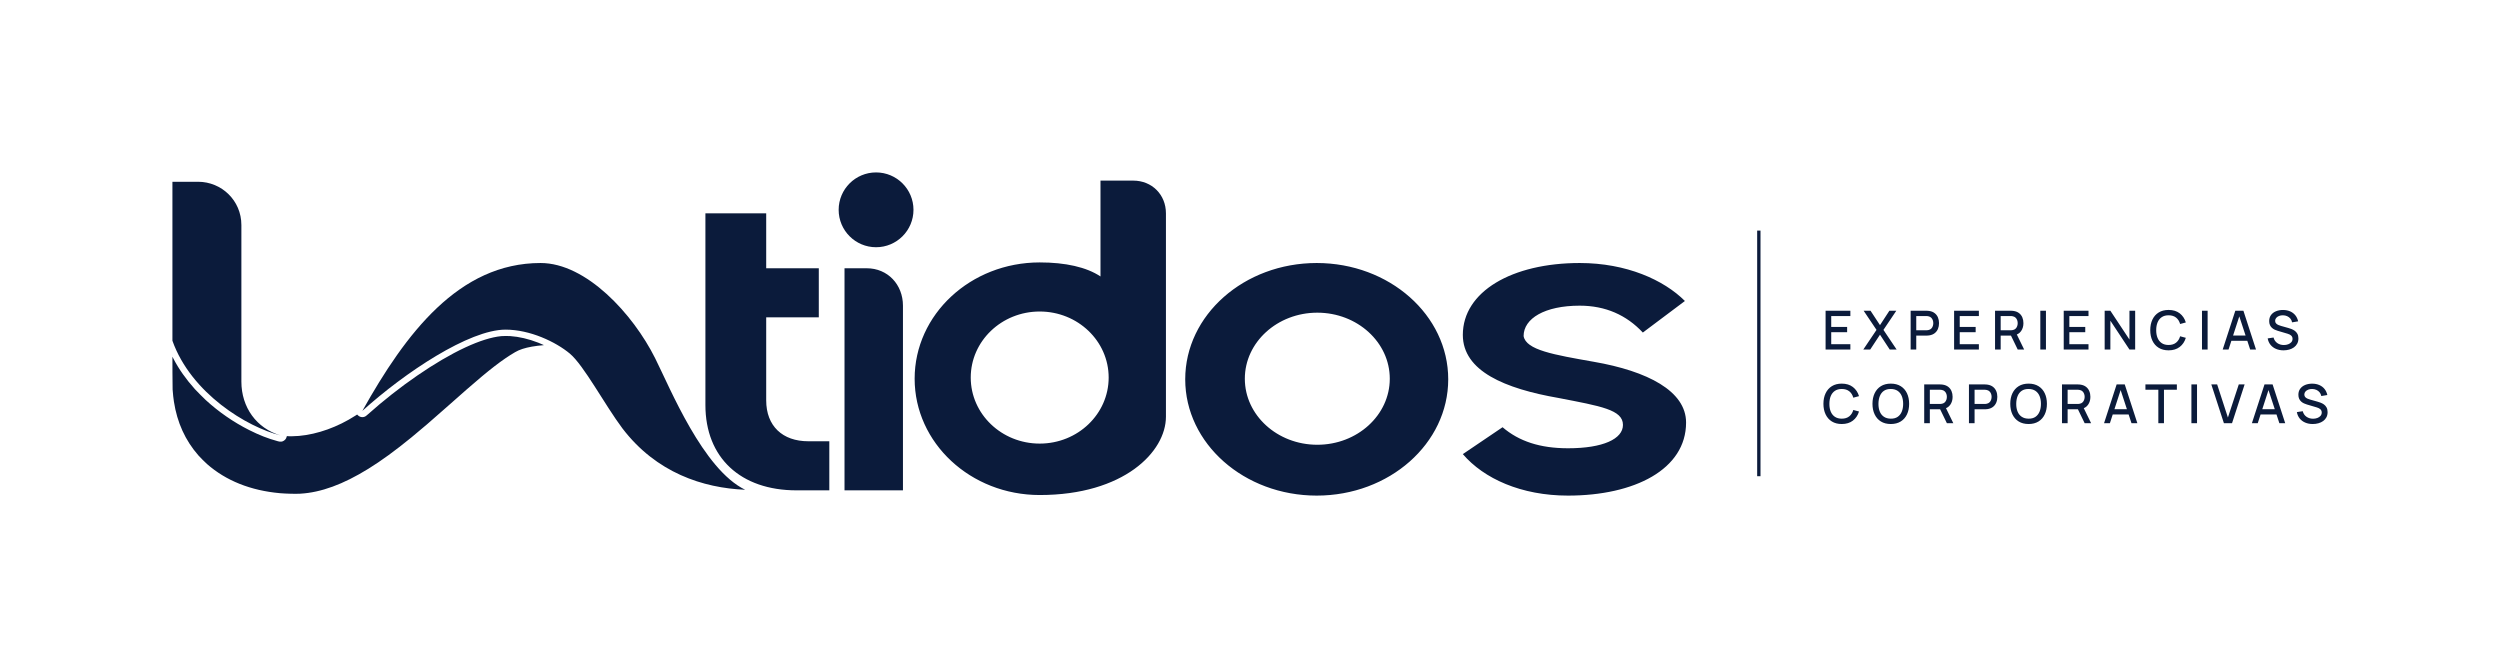
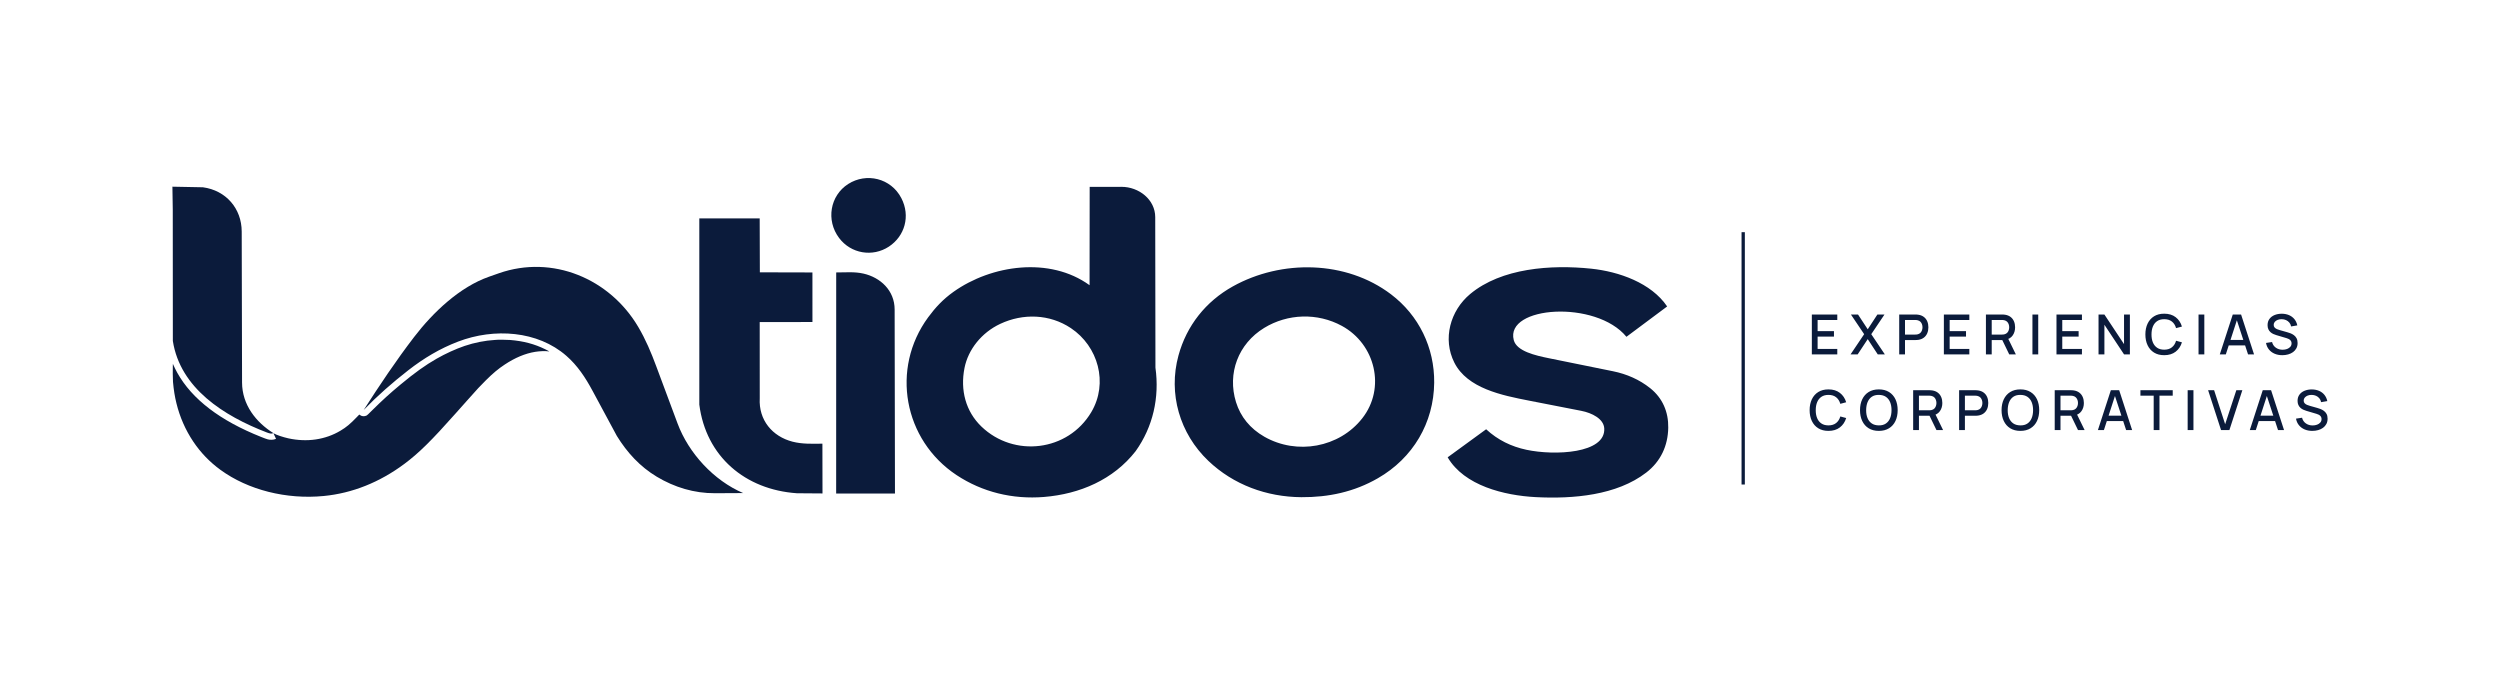
- <svg xmlns="http://www.w3.org/2000/svg" viewBox="-113.91 -113.91 1651.63 441.32" width="1651.63" height="441.32">
+ <svg xmlns="http://www.w3.org/2000/svg" viewBox="-115.24 -115.24 1671.01 449.22" width="1671.01" height="449.22">
  <g id="Logotipo">
-     <path id="gesto" fill="#0B1B3B" fill-rule="nonzero" d="M0 111.2L0 6.18L16.99 6.18C32.43 6.18 45.56 18.53 45.56 34.75L45.56 138.22C45.56 155.21 55.6 169.11 71.43 173.75C49.42 168.34 12.36 145.95 0 111.2ZM125.48 157.53C154.13 106.33 189.19 59.85 243.24 59.85C273.36 59.85 304.25 93.44 318.92 122.78C328.96 142.86 350.58 196.14 378.38 209.65C350.58 208.49 319.69 198.46 297.3 169.11C285.71 153.67 271.81 127.41 262.55 119.69C253.28 111.97 236.29 103.86 220.08 103.86C196.14 103.86 153.67 132.05 125.48 157.53ZM217.24 108.16C210.76 108.8 202.81 111.3 193.44 115.65C174.14 124.63 149.85 141.33 129.06 159.91C128.31 160.58 127.74 161.03 127.41 161.2C125.79 162.05 123.85 161.75 122.53 160.43L122.04 159.95 120.89 160.69C109.17 168.22 95.96 172.97 83.61 174.08C81.07 174.31 76.84 174.39 75.78 174.22C75.57 174.19 75.56 174.19 75.47 174.64C75.21 176.03 74.11 177.23 72.62 177.73C72.32 177.83 72.02 177.86 71.42 177.86C70.69 177.86 70.49 177.82 69.36 177.51C63.06 175.79 57.35 173.55 50.68 170.19C40.29 164.94 30.64 158.28 22.05 150.41C20.66 149.13 16.01 144.46 14.84 143.16C8.95 136.61 4.22 129.9 0.68 123.07L0 121.77 0.02 132.06C0.05 138.57 0.08 142.76 0.13 143.45C0.39 146.85 0.62 149.04 0.99 151.44C3.1 165.2 8.51 177.07 17.14 186.93C18.27 188.21 21.52 191.47 22.82 192.62C35.33 203.64 51.71 210.19 71.09 211.92C75.03 212.27 81.47 212.43 84.45 212.25C98.19 211.44 112.73 206.12 129.41 195.81C137.93 190.56 147.29 183.74 157.94 175.03C164.52 169.66 170.84 164.22 182.13 154.22C189.17 147.98 191.16 146.22 194.46 143.34C209.19 130.45 218.05 123.62 226.39 118.75C229.26 117.07 232.69 115.95 237.54 115.08C239.58 114.71 242.87 114.3 244.66 114.19C245.08 114.16 245.44 114.12 245.44 114.09C245.44 114.04 242.9 112.94 241.61 112.45C235.23 109.98 229.08 108.54 223.1 108.12C221.64 108.02 218.47 108.05 217.24 108.16" />
-     <path id="letras" fill="#0B1B3B" fill-rule="nonzero" d="M352.12 27.03L392.28 27.03L392.28 63.32L427.03 63.32L427.03 95.75L392.28 95.75L392.28 150.58C392.28 167.57 403.09 177.61 420.08 177.61L433.98 177.61L433.98 210.04L412.36 210.04C375.29 210.04 352.12 188.42 352.12 153.67ZM444.02 63.32L458.69 63.32C472.59 63.32 482.63 74.13 482.63 88.03L482.63 210.04L444.02 210.04ZM613.13 5.41L634.75 5.41C647.1 5.41 656.37 14.67 656.37 27.03L656.37 161.39C656.37 184.56 628.57 213.13 572.97 213.13C527.34 213.13 490.35 178.76 490.35 136.29C490.35 93.82 527.34 59.46 572.97 59.46C589.96 59.46 603.86 62.55 613.13 68.73ZM572.97 91.89C547.8 91.89 527.41 111.43 527.41 135.52C527.41 159.61 547.8 179.15 572.97 179.15C598.15 179.15 618.53 159.61 618.53 135.52C618.53 111.43 598.15 91.89 572.97 91.89ZM755.98 59.85C803.94 59.85 842.86 94.21 842.86 136.68C842.86 179.15 803.94 213.51 755.98 213.51C708.03 213.51 669.11 179.15 669.11 136.68C669.11 94.21 708.03 59.85 755.98 59.85ZM756.37 92.66C729.96 92.66 708.49 112.2 708.49 136.29C708.49 160.39 729.96 179.92 756.37 179.92C782.78 179.92 804.25 160.39 804.25 136.29C804.25 112.2 782.78 92.66 756.37 92.66ZM999.23 84.94L971.43 105.79C960.62 94.21 946.72 88.03 929.73 88.03C906.56 88.03 892.66 96.53 892.66 108.11C894.21 117.37 912.74 120.46 939 125.1C974.52 131.27 1000 144.4 1000 165.25C1000 196.14 966.02 213.51 922.01 213.51C891.12 213.51 866.41 202.32 852.51 186.1L878.76 168.34C889.58 177.61 903.47 182.24 922.01 182.24C945.17 182.24 958.3 176.06 958.3 166.8C958.3 156.76 943.63 154.44 915.83 149.03C880.31 142.86 852.51 131.27 852.51 107.34C852.51 78.76 884.94 59.85 929.73 59.85C960.62 59.85 985.33 71.04 999.23 84.94Z" />
-     <path id="punto-i" fill="#0B1B3B" fill-rule="nonzero" d="M440.15 24.71C440.15 11.07 451.22 0 464.86 0C478.51 0 489.58 11.07 489.58 24.71C489.58 38.36 478.51 49.42 464.86 49.42C451.22 49.42 440.15 38.36 440.15 24.71Z" />
+     <path id="gesto" fill="#0B1B3B" fill-rule="nonzero" d="M67.49 174.25C66.16 174.87 64.9 174.49 63.15 173.83C34.37 162.8 5.22 144.25 0.29 112.66L0.24 24.92L0 9.54L20.41 9.94C35.82 12.03 46.28 24.14 46.32 39.53L46.55 140.42C46.58 155.34 55.94 167.06 67.49 174.25M263.35 122.62C244.1 105.76 215.02 103.9 190.99 113.07C178.77 117.73 167.96 124.23 157.64 132.26C146.92 140.61 137.03 149.29 127.84 158.8C138.49 142.21 149.4 125.88 161.56 110.01C174.23 93.48 192.04 76.57 211.62 69.72L218.26 67.39C253.97 54.9 292.29 70.93 311.37 103.28C316.36 111.75 319.95 120.3 323.44 129.69L337.66 167.85C345.03 187.62 361.81 205.92 381.5 214.33L362.65 214.43C348.81 214.5 335.59 210.5 323.73 203.38C312.52 196.65 303.88 187.22 297.05 176.11L280.86 146.05C276.04 137.09 270.78 129.12 263.35 122.62M217.42 111.86C217.17 111.88 216.38 111.92 215.65 111.97C208.96 112.36 201.8 113.78 195.28 115.99C189.43 117.98 182.5 121.14 176.63 124.5C168.92 128.92 162.12 133.79 152.45 141.81C145.48 147.59 140.32 152.29 133.66 158.88C130.8 161.74 130.18 162.31 129.82 162.5C128.27 163.27 126.51 163.11 125.24 162.09L124.92 161.83 123.23 163.58C118.81 168.17 116.3 170.27 112.36 172.62C102.25 178.69 89.92 180.49 77.43 177.73C73.87 176.94 69.69 175.53 68.03 174.57L67.51 174.26 67.61 174.49C67.65 174.63 68.05 175.47 68.47 176.4L69.25 178.08 69 178.18C68.15 178.53 67.45 178.66 66.35 178.71C64.48 178.77 63.65 178.55 59.39 176.85C31.86 165.92 13.13 151.61 3.28 133.97C2.43 132.46 1.19 129.98 0.65 128.7L0.33 127.94 0.27 128.97C0.17 130.71 0.25 138.52 0.39 140.03C0.88 145.45 1.57 149.78 2.68 154.28C4.97 163.57 8.71 172.11 13.89 179.85C18.82 187.24 24.92 193.57 32.13 198.82C50.55 212.25 76.21 218.74 101.24 216.28C120.22 214.43 138.52 207.13 155.02 194.84C164.64 187.68 173.14 179.31 189.39 160.99C191.66 158.46 195.17 154.5 197.22 152.2C203.7 144.88 205.86 142.56 209.51 138.96C214.27 134.23 217.84 131.25 222.12 128.43C229.04 123.85 235.78 121.02 242.47 119.93C245.49 119.43 249.21 119.31 251.68 119.63C251.96 119.68 251.95 119.66 251.39 119.34C251.05 119.15 250.07 118.64 249.18 118.2C242.06 114.69 234.55 112.7 225.67 112C224.34 111.89 218.52 111.79 217.42 111.86" />
+     <path id="letras" fill="#0B1B3B" fill-rule="nonzero" d="M392.58 150.98C391.76 165.52 400.99 176.5 414.5 179.98C420.99 181.65 427.49 181.39 434.46 181.31L434.52 214.58L417.41 214.45C382.86 212.06 356.64 189.92 352.18 155.2L352.18 30.73L392.54 30.76L392.65 66.78L427.79 66.87L427.8 100L392.55 100.04ZM392.58 150.98M482.74 91.62L482.96 214.62L443.65 214.63L443.68 66.86C450.07 66.87 455.84 66.26 461.89 67.63C473.23 70.2 482.72 78.89 482.74 91.62M614.18 160.24C625.72 140.78 618.76 116.23 600.56 104.09C586.34 94.6 568.57 94.09 553.36 101.21C540.75 107.12 531.87 118.47 529.45 130.66C526.47 145.59 530.27 159.8 540.75 169.87C562.49 190.77 598.56 186.56 614.18 160.24M643.82 186.33C628.98 205.36 606.53 214.98 582.59 216.93C561.62 218.64 541.33 213.69 524.14 202.32C488.69 178.86 479.98 131.13 505.14 96.86C509.95 90.32 515.12 84.77 522.02 79.86C547.45 61.74 586.43 56.14 613.03 75.39L613.1 9.68L634.31 9.64C646.06 9.61 656.91 18.22 656.92 29.89L657.06 130.48C659.85 150.51 655.42 170.08 643.82 186.33M729.86 176.66C751.58 189.05 779.95 183.94 795.3 164.36C811.18 144.12 804.02 114.79 781.7 102.6C765.41 93.71 745.45 94.33 729.73 103.95C712.47 114.5 704.93 134.26 710.92 153.58C713.95 163.34 720.35 171.23 729.86 176.66M805.72 204.43C789.86 213.56 772.72 217.2 754.6 217.08C731.37 216.92 709.19 208.77 692.43 192.8C673.29 174.57 665.49 147.88 672.45 122.39C677.9 102.41 690.69 86.27 708.83 76.17C741.3 58.1 784.47 58.72 814.49 81.45C833.13 95.57 843.61 117.11 843.38 140.53C843.11 167.38 829.24 190.91 805.72 204.43M985.12 200.63C965.33 215.89 936.18 218.34 911.26 217.04C890.28 215.95 863.46 209.41 852.38 190.43L878.1 171.68C885.91 178.88 894.88 183.23 905.07 185.4C923.74 189.39 958.05 187.99 957.05 171.08C956.67 164.71 948.88 160.77 941.67 159.36L906.86 152.56C888.69 149.01 865.56 144.41 856.84 127.11C848.88 111.31 854.06 92.45 867.41 81.3C888.3 63.88 921.52 61.55 948.27 64.34C966.88 66.28 988.44 73.85 999.09 89.59L971.88 109.88C951.51 85.06 890.64 89.24 896.56 112.08C898.5 119.57 911.18 122.39 920.06 124.2L962.89 132.9C972.08 134.77 980.53 138.46 987.72 144.19C996.09 150.86 1000 160.15 999.82 170.64C999.61 182.79 994.75 193.21 985.12 200.63" />
+     <path id="punto-i" fill="#0B1B3B" fill-rule="nonzero" d="M487.2 17.15C493.45 29.14 489.52 42.64 478.86 49.62C468.05 56.71 453.56 54.39 445.6 43.8C436.74 32.01 439.56 15.5 451.69 7.75C463.83 0 480.21 3.76 487.2 17.15" />
  </g>
  <g id="Descriptor">
-     <path id="filete" fill="#0B1B3B" fill-rule="nonzero" d="M1046.97 38.43L1049.17 38.43L1049.17 200.7L1046.97 200.7Z" />
-     <path id="descriptor" fill="#0B1B3B" fill-rule="nonzero" d="M1108.54 117.01L1092.17 117.01L1092.17 91.38L1108.54 91.38L1108.54 94.89L1095.89 94.89L1095.89 102.08L1106.4 102.08L1106.4 105.58L1095.89 105.58L1095.89 113.5L1108.54 113.5L1108.54 117.01ZM1121.65 117.01L1117.08 117.01L1125.81 104.03L1117.31 91.38L1121.86 91.38L1128.11 100.89L1134.32 91.38L1138.89 91.38L1130.39 104.03L1139.1 117.01L1134.55 117.01L1128.11 107.2L1121.65 117.01ZM1152.07 117.01L1148.36 117.01L1148.36 91.38L1158.71 91.38Q1159.09 91.38 1159.64 91.41Q1160.19 91.44 1160.69 91.53L1160.69 91.53Q1162.82 91.86 1164.25 92.99Q1165.69 94.11 1166.4 95.81Q1167.11 97.52 1167.11 99.59L1167.11 99.59Q1167.11 101.67 1166.4 103.38Q1165.69 105.08 1164.25 106.21Q1162.82 107.33 1160.69 107.66L1160.69 107.66Q1160.19 107.74 1159.63 107.77Q1159.07 107.81 1158.71 107.81L1158.71 107.81L1152.07 107.81L1152.07 117.01ZM1152.07 94.89L1152.07 104.28L1158.57 104.28Q1158.93 104.28 1159.36 104.25Q1159.8 104.21 1160.19 104.12L1160.19 104.12Q1161.33 103.86 1162.02 103.14Q1162.72 102.42 1163.02 101.47Q1163.32 100.53 1163.32 99.59L1163.32 99.59Q1163.32 98.64 1163.02 97.71Q1162.72 96.77 1162.02 96.05Q1161.33 95.33 1160.19 95.07L1160.19 95.07Q1159.8 94.96 1159.36 94.92Q1158.93 94.89 1158.57 94.89L1158.57 94.89L1152.07 94.89ZM1193.44 117.01L1177.07 117.01L1177.07 91.38L1193.44 91.38L1193.44 94.89L1180.79 94.89L1180.79 102.08L1191.31 102.08L1191.31 105.58L1180.79 105.58L1180.79 113.5L1193.44 113.5L1193.44 117.01ZM1207.84 117.01L1204.12 117.01L1204.12 91.38L1214.47 91.38Q1214.85 91.38 1215.4 91.41Q1215.95 91.44 1216.45 91.53L1216.45 91.53Q1218.58 91.86 1220.02 92.99Q1221.45 94.11 1222.16 95.81Q1222.87 97.52 1222.87 99.59L1222.87 99.59Q1222.87 102.65 1221.31 104.86Q1219.74 107.08 1216.61 107.63L1216.61 107.63L1215.1 107.81L1207.84 107.81L1207.84 117.01ZM1223.35 117.01L1219.1 117.01L1214.05 106.58L1217.8 105.62L1223.35 117.01ZM1207.84 94.89L1207.84 104.28L1214.33 104.28Q1214.69 104.28 1215.12 104.25Q1215.56 104.21 1215.95 104.12L1215.95 104.12Q1217.09 103.86 1217.78 103.14Q1218.48 102.42 1218.78 101.47Q1219.08 100.53 1219.08 99.59L1219.08 99.59Q1219.08 98.64 1218.78 97.71Q1218.48 96.77 1217.78 96.05Q1217.09 95.33 1215.95 95.07L1215.95 95.07Q1215.56 94.96 1215.12 94.92Q1214.69 94.89 1214.33 94.89L1214.33 94.89L1207.84 94.89ZM1237.75 117.01L1234.03 117.01L1234.03 91.38L1237.75 91.38L1237.75 117.01ZM1265.86 117.01L1249.49 117.01L1249.49 91.38L1265.86 91.38L1265.86 94.89L1253.21 94.89L1253.21 102.08L1263.72 102.08L1263.72 105.58L1253.21 105.58L1253.21 113.5L1265.86 113.5L1265.86 117.01ZM1280.31 117.01L1276.54 117.01L1276.54 91.38L1280.31 91.38L1292.92 110.42L1292.92 91.38L1296.69 91.38L1296.69 117.01L1292.92 117.01L1280.31 97.95L1280.31 117.01ZM1318.78 117.54L1318.78 117.54Q1314.93 117.54 1312.23 115.86Q1309.52 114.18 1308.09 111.17Q1306.66 108.16 1306.66 104.19L1306.66 104.19Q1306.66 100.23 1308.09 97.22Q1309.52 94.21 1312.23 92.53Q1314.93 90.85 1318.78 90.85L1318.78 90.85Q1323.21 90.85 1326.12 93.09Q1329.02 95.33 1330.16 99.12L1330.16 99.12L1326.39 100.14Q1325.64 97.45 1323.73 95.92Q1321.82 94.39 1318.78 94.39L1318.78 94.39Q1316.05 94.39 1314.24 95.62Q1312.42 96.85 1311.51 99.05Q1310.59 101.26 1310.59 104.19L1310.59 104.19Q1310.57 107.13 1311.49 109.34Q1312.41 111.54 1314.23 112.77Q1316.05 114 1318.78 114L1318.78 114Q1321.82 114 1323.73 112.46Q1325.64 110.92 1326.39 108.25L1326.39 108.25L1330.16 109.27Q1329.02 113.06 1326.12 115.3Q1323.21 117.54 1318.78 117.54ZM1344.56 117.01L1340.84 117.01L1340.84 91.38L1344.56 91.38L1344.56 117.01ZM1358.38 117.01L1354.52 117.01L1362.85 91.38L1368.2 91.38L1376.53 117.01L1372.67 117.01L1365 93.63L1365.96 93.63L1358.38 117.01ZM1372.23 111.22L1358.85 111.22L1358.85 107.74L1372.23 107.74L1372.23 111.22ZM1394.72 117.54L1394.72 117.54Q1391.96 117.54 1389.74 116.59Q1387.53 115.64 1386.09 113.86Q1384.66 112.09 1384.24 109.66L1384.24 109.66L1388.11 109.07Q1388.7 111.42 1390.57 112.73Q1392.44 114.03 1394.93 114.03L1394.93 114.03Q1396.48 114.03 1397.78 113.54Q1399.07 113.06 1399.87 112.14Q1400.66 111.22 1400.66 109.94L1400.66 109.94Q1400.66 109.25 1400.42 108.71Q1400.18 108.18 1399.76 107.78Q1399.34 107.38 1398.75 107.09Q1398.15 106.79 1397.44 106.58L1397.44 106.58L1390.87 104.64Q1389.91 104.35 1388.91 103.9Q1387.92 103.45 1387.09 102.71Q1386.26 101.97 1385.75 100.88Q1385.23 99.78 1385.23 98.22L1385.23 98.22Q1385.23 95.85 1386.45 94.2Q1387.67 92.56 1389.75 91.71Q1391.83 90.87 1394.41 90.87L1394.41 90.87Q1397.01 90.9 1399.07 91.79Q1401.12 92.68 1402.48 94.35Q1403.84 96.01 1404.36 98.38L1404.36 98.38L1400.37 99.05Q1400.11 97.61 1399.23 96.57Q1398.36 95.53 1397.1 94.97Q1395.84 94.41 1394.36 94.39L1394.36 94.39Q1392.94 94.36 1391.75 94.82Q1390.57 95.28 1389.87 96.12Q1389.16 96.95 1389.16 98.04L1389.16 98.04Q1389.16 99.11 1389.79 99.76Q1390.41 100.42 1391.33 100.81Q1392.24 101.19 1393.15 101.44L1393.15 101.44L1397.88 102.77Q1398.77 103.02 1399.9 103.44Q1401.03 103.86 1402.09 104.6Q1403.15 105.35 1403.84 106.59Q1404.54 107.82 1404.54 109.69L1404.54 109.69Q1404.54 111.63 1403.75 113.1Q1402.97 114.57 1401.61 115.56Q1400.25 116.54 1398.47 117.04Q1396.69 117.54 1394.72 117.54ZM1102.86 166.22L1102.86 166.22Q1099.02 166.22 1096.31 164.54Q1093.61 162.86 1092.18 159.85Q1090.74 156.84 1090.74 152.88L1090.74 152.88Q1090.74 148.91 1092.18 145.9Q1093.61 142.89 1096.31 141.21Q1099.02 139.53 1102.86 139.53L1102.86 139.53Q1107.29 139.53 1110.2 141.77Q1113.11 144.01 1114.25 147.8L1114.25 147.8L1110.48 148.82Q1109.73 146.13 1107.82 144.6Q1105.9 143.07 1102.86 143.07L1102.86 143.07Q1100.14 143.07 1098.32 144.3Q1096.51 145.53 1095.59 147.73Q1094.68 149.94 1094.68 152.88L1094.68 152.88Q1094.66 155.81 1095.57 158.02Q1096.49 160.22 1098.31 161.45Q1100.14 162.68 1102.86 162.68L1102.86 162.68Q1105.9 162.68 1107.82 161.14Q1109.73 159.6 1110.48 156.93L1110.48 156.93L1114.25 157.95Q1113.11 161.74 1110.2 163.98Q1107.29 166.22 1102.86 166.22ZM1135.26 166.22L1135.26 166.22Q1131.42 166.22 1128.71 164.54Q1126.01 162.86 1124.58 159.85Q1123.14 156.84 1123.14 152.88L1123.14 152.88Q1123.14 148.91 1124.58 145.9Q1126.01 142.89 1128.71 141.21Q1131.42 139.53 1135.26 139.53L1135.26 139.53Q1139.09 139.53 1141.8 141.21Q1144.51 142.89 1145.94 145.9Q1147.36 148.91 1147.36 152.88L1147.36 152.88Q1147.36 156.84 1145.94 159.85Q1144.51 162.86 1141.8 164.54Q1139.09 166.22 1135.26 166.22ZM1135.26 162.68L1135.26 162.68Q1137.98 162.72 1139.79 161.48Q1141.6 160.24 1142.5 158.03Q1143.41 155.81 1143.41 152.88L1143.41 152.88Q1143.41 149.94 1142.5 147.74Q1141.6 145.55 1139.79 144.32Q1137.98 143.09 1135.26 143.07L1135.26 143.07Q1132.54 143.04 1130.73 144.26Q1128.93 145.49 1128.02 147.72Q1127.11 149.94 1127.09 152.88L1127.09 152.88Q1127.08 155.81 1127.98 158.01Q1128.89 160.21 1130.71 161.43Q1132.54 162.66 1135.26 162.68ZM1161.04 165.69L1157.32 165.69L1157.32 140.06L1167.68 140.06Q1168.05 140.06 1168.6 140.09Q1169.16 140.12 1169.65 140.21L1169.65 140.21Q1171.79 140.55 1173.22 141.67Q1174.65 142.79 1175.37 144.5Q1176.08 146.2 1176.08 148.27L1176.08 148.27Q1176.08 151.33 1174.51 153.54Q1172.95 155.76 1169.81 156.31L1169.81 156.31L1168.3 156.49L1161.04 156.49L1161.04 165.69ZM1176.56 165.69L1172.31 165.69L1167.25 155.26L1171.01 154.3L1176.56 165.69ZM1161.04 143.57L1161.04 152.96L1167.54 152.96Q1167.89 152.96 1168.33 152.93Q1168.76 152.89 1169.16 152.8L1169.16 152.8Q1170.29 152.54 1170.99 151.82Q1171.68 151.1 1171.99 150.15Q1172.29 149.21 1172.29 148.27L1172.29 148.27Q1172.29 147.32 1171.99 146.39Q1171.68 145.46 1170.99 144.74Q1170.29 144.01 1169.16 143.75L1169.16 143.75Q1168.76 143.64 1168.33 143.61Q1167.89 143.57 1167.54 143.57L1167.54 143.57L1161.04 143.57ZM1190.6 165.69L1186.88 165.69L1186.88 140.06L1197.23 140.06Q1197.61 140.06 1198.16 140.09Q1198.71 140.12 1199.21 140.21L1199.21 140.21Q1201.34 140.55 1202.78 141.67Q1204.21 142.79 1204.92 144.5Q1205.63 146.2 1205.63 148.27L1205.63 148.27Q1205.63 150.35 1204.92 152.06Q1204.21 153.77 1202.78 154.89Q1201.34 156.01 1199.21 156.35L1199.21 156.35Q1198.71 156.42 1198.15 156.45Q1197.59 156.49 1197.23 156.49L1197.23 156.49L1190.6 156.49L1190.6 165.69ZM1190.6 143.57L1190.6 152.96L1197.09 152.96Q1197.45 152.96 1197.88 152.93Q1198.32 152.89 1198.71 152.8L1198.71 152.8Q1199.85 152.54 1200.54 151.82Q1201.24 151.1 1201.54 150.15Q1201.84 149.21 1201.84 148.27L1201.84 148.27Q1201.84 147.32 1201.54 146.39Q1201.24 145.46 1200.54 144.74Q1199.85 144.01 1198.71 143.75L1198.71 143.75Q1198.32 143.64 1197.88 143.61Q1197.45 143.57 1197.09 143.57L1197.09 143.57L1190.6 143.57ZM1226.29 166.22L1226.29 166.22Q1222.45 166.22 1219.74 164.54Q1217.04 162.86 1215.6 159.85Q1214.17 156.84 1214.17 152.88L1214.17 152.88Q1214.17 148.91 1215.6 145.9Q1217.04 142.89 1219.74 141.21Q1222.45 139.53 1226.29 139.53L1226.29 139.53Q1230.11 139.53 1232.83 141.21Q1235.54 142.89 1236.96 145.9Q1238.39 148.91 1238.39 152.88L1238.39 152.88Q1238.39 156.84 1236.96 159.85Q1235.54 162.86 1232.83 164.54Q1230.11 166.22 1226.29 166.22ZM1226.29 162.68L1226.29 162.68Q1229.01 162.72 1230.82 161.48Q1232.62 160.24 1233.53 158.03Q1234.44 155.81 1234.44 152.88L1234.44 152.88Q1234.44 149.94 1233.53 147.74Q1232.62 145.55 1230.82 144.32Q1229.01 143.09 1226.29 143.07L1226.29 143.07Q1223.57 143.04 1221.76 144.26Q1219.95 145.49 1219.05 147.72Q1218.14 149.94 1218.12 152.88L1218.12 152.88Q1218.1 155.81 1219.01 158.01Q1219.92 160.21 1221.74 161.43Q1223.57 162.66 1226.29 162.68ZM1252.07 165.69L1248.35 165.69L1248.35 140.06L1258.71 140.06Q1259.08 140.06 1259.63 140.09Q1260.18 140.12 1260.68 140.21L1260.68 140.21Q1262.82 140.55 1264.25 141.67Q1265.68 142.79 1266.39 144.5Q1267.11 146.2 1267.11 148.27L1267.11 148.27Q1267.11 151.33 1265.54 153.54Q1263.97 155.76 1260.84 156.31L1260.84 156.31L1259.33 156.49L1252.07 156.49L1252.07 165.69ZM1267.59 165.69L1263.33 165.69L1258.28 155.26L1262.03 154.3L1267.59 165.69ZM1252.07 143.57L1252.07 152.96L1258.56 152.96Q1258.92 152.96 1259.36 152.93Q1259.79 152.89 1260.18 152.8L1260.18 152.8Q1261.32 152.54 1262.02 151.82Q1262.71 151.1 1263.01 150.15Q1263.32 149.21 1263.32 148.27L1263.32 148.27Q1263.32 147.32 1263.01 146.39Q1262.71 145.46 1262.02 144.74Q1261.32 144.01 1260.18 143.75L1260.18 143.75Q1259.79 143.64 1259.36 143.61Q1258.92 143.57 1258.56 143.57L1258.56 143.57L1252.07 143.57ZM1279.99 165.69L1276.13 165.69L1284.45 140.06L1289.81 140.06L1298.14 165.69L1294.27 165.69L1286.61 142.31L1287.57 142.31L1279.99 165.69ZM1293.83 159.9L1280.45 159.9L1280.45 156.42L1293.83 156.42L1293.83 159.9ZM1315.72 165.69L1312 165.69L1312 143.57L1303.47 143.57L1303.47 140.06L1324.24 140.06L1324.24 143.57L1315.72 143.57L1315.72 165.69ZM1337.56 165.69L1333.85 165.69L1333.85 140.06L1337.56 140.06L1337.56 165.69ZM1360.68 165.69L1355.32 165.69L1347 140.06L1350.86 140.06L1357.96 161.93L1365.14 140.06L1369 140.06L1360.68 165.69ZM1377.67 165.69L1373.81 165.69L1382.14 140.06L1387.49 140.06L1395.82 165.69L1391.96 165.69L1384.29 142.31L1385.25 142.31L1377.67 165.69ZM1391.51 159.9L1378.13 159.9L1378.13 156.42L1391.51 156.42L1391.51 159.9ZM1414 166.22L1414 166.22Q1411.24 166.22 1409.03 165.27Q1406.81 164.32 1405.38 162.55Q1403.95 160.78 1403.52 158.34L1403.52 158.34L1407.4 157.75Q1407.99 160.1 1409.86 161.41Q1411.73 162.72 1414.22 162.72L1414.22 162.72Q1415.76 162.72 1417.06 162.23Q1418.36 161.74 1419.15 160.82Q1419.95 159.9 1419.95 158.62L1419.95 158.62Q1419.95 157.93 1419.71 157.4Q1419.47 156.86 1419.05 156.46Q1418.63 156.06 1418.03 155.77Q1417.44 155.47 1416.72 155.26L1416.72 155.26L1410.16 153.32Q1409.2 153.04 1408.2 152.58Q1407.21 152.13 1406.38 151.39Q1405.55 150.65 1405.04 149.56Q1404.52 148.46 1404.52 146.9L1404.52 146.9Q1404.52 144.53 1405.74 142.89Q1406.96 141.24 1409.04 140.39Q1411.12 139.55 1413.7 139.55L1413.7 139.55Q1416.3 139.58 1418.35 140.47Q1420.41 141.36 1421.77 143.03Q1423.13 144.69 1423.65 147.06L1423.65 147.06L1419.66 147.73Q1419.39 146.29 1418.52 145.25Q1417.65 144.21 1416.39 143.65Q1415.12 143.09 1413.65 143.07L1413.65 143.07Q1412.22 143.04 1411.04 143.5Q1409.86 143.96 1409.15 144.8Q1408.45 145.63 1408.45 146.72L1408.45 146.72Q1408.45 147.79 1409.07 148.45Q1409.7 149.1 1410.61 149.49Q1411.53 149.87 1412.44 150.12L1412.44 150.12L1417.17 151.45Q1418.06 151.7 1419.19 152.12Q1420.32 152.54 1421.38 153.28Q1422.44 154.03 1423.13 155.27Q1423.82 156.51 1423.82 158.37L1423.82 158.37Q1423.82 160.31 1423.04 161.78Q1422.26 163.25 1420.9 164.24Q1419.54 165.22 1417.76 165.72Q1415.98 166.22 1414 166.22Z" />
+     <path id="filete" fill="#0B1B3B" fill-rule="nonzero" d="M1048.82 39.95L1051.02 39.95L1051.02 208.61L1048.82 208.61Z" />
+     <path id="descriptor" fill="#0B1B3B" fill-rule="nonzero" d="M1112.81 121.62L1095.8 121.62L1095.8 94.99L1112.81 94.99L1112.81 98.63L1099.66 98.63L1099.66 106.1L1110.59 106.1L1110.59 109.74L1099.66 109.74L1099.66 117.97L1112.81 117.97L1112.81 121.62ZM1126.44 121.62L1121.69 121.62L1130.77 108.13L1121.93 94.99L1126.67 94.99L1133.16 104.86L1139.61 94.99L1144.36 94.99L1135.52 108.13L1144.59 121.62L1139.85 121.62L1133.16 111.43L1126.44 121.62ZM1158.07 121.62L1154.2 121.62L1154.2 94.99L1164.97 94.99Q1165.35 94.99 1165.93 95.01Q1166.5 95.04 1167.02 95.13L1167.02 95.13Q1169.24 95.48 1170.73 96.65Q1172.22 97.81 1172.96 99.59Q1173.7 101.37 1173.7 103.51L1173.7 103.51Q1173.7 105.67 1172.96 107.45Q1172.22 109.23 1170.73 110.39Q1169.24 111.56 1167.02 111.91L1167.02 111.91Q1166.5 111.98 1165.92 112.02Q1165.34 112.05 1164.97 112.05L1164.97 112.05L1158.07 112.05L1158.07 121.62ZM1158.07 98.63L1158.07 108.39L1164.82 108.39Q1165.19 108.39 1165.64 108.36Q1166.09 108.32 1166.5 108.23L1166.5 108.23Q1167.68 107.95 1168.41 107.2Q1169.13 106.45 1169.44 105.47Q1169.76 104.49 1169.76 103.51L1169.76 103.51Q1169.76 102.53 1169.44 101.56Q1169.13 100.59 1168.41 99.84Q1167.68 99.09 1166.5 98.81L1166.5 98.81Q1166.09 98.7 1165.64 98.67Q1165.19 98.63 1164.82 98.63L1164.82 98.63L1158.07 98.63ZM1201.07 121.62L1184.05 121.62L1184.05 94.99L1201.07 94.99L1201.07 98.63L1187.92 98.63L1187.92 106.1L1198.85 106.1L1198.85 109.74L1187.92 109.74L1187.92 117.97L1201.07 117.97L1201.07 121.62ZM1216.03 121.62L1212.16 121.62L1212.16 94.99L1222.93 94.99Q1223.31 94.99 1223.89 95.01Q1224.46 95.04 1224.98 95.13L1224.98 95.13Q1227.2 95.48 1228.69 96.65Q1230.18 97.81 1230.92 99.59Q1231.66 101.37 1231.66 103.51L1231.66 103.51Q1231.66 106.69 1230.03 108.99Q1228.4 111.3 1225.15 111.87L1225.15 111.87L1223.57 112.05L1216.03 112.05L1216.03 121.62ZM1232.15 121.62L1227.73 121.62L1222.48 110.78L1226.38 109.78L1232.15 121.62ZM1216.03 98.63L1216.03 108.39L1222.78 108.39Q1223.15 108.39 1223.6 108.36Q1224.05 108.32 1224.46 108.23L1224.46 108.23Q1225.64 107.95 1226.37 107.2Q1227.09 106.45 1227.4 105.47Q1227.72 104.49 1227.72 103.51L1227.72 103.51Q1227.72 102.53 1227.4 101.56Q1227.09 100.59 1226.37 99.84Q1225.64 99.09 1224.46 98.81L1224.46 98.81Q1224.05 98.7 1223.6 98.67Q1223.15 98.63 1222.78 98.63L1222.78 98.63L1216.03 98.63ZM1247.12 121.62L1243.25 121.62L1243.25 94.99L1247.12 94.99L1247.12 121.62ZM1276.34 121.62L1259.32 121.62L1259.32 94.99L1276.34 94.99L1276.34 98.63L1263.19 98.63L1263.19 106.1L1274.12 106.1L1274.12 109.74L1263.19 109.74L1263.19 117.97L1276.34 117.97L1276.34 121.62ZM1291.35 121.62L1287.43 121.62L1287.43 94.99L1291.35 94.99L1304.47 114.77L1304.47 94.99L1308.39 94.99L1308.39 121.62L1304.47 121.62L1291.35 101.81L1291.35 121.62ZM1331.34 122.17L1331.34 122.17Q1327.34 122.17 1324.53 120.42Q1321.72 118.68 1320.23 115.55Q1318.74 112.42 1318.74 108.3L1318.74 108.3Q1318.74 104.18 1320.23 101.05Q1321.72 97.93 1324.53 96.18Q1327.34 94.43 1331.34 94.43L1331.34 94.43Q1335.94 94.43 1338.97 96.76Q1341.99 99.09 1343.17 103.03L1343.17 103.03L1339.25 104.08Q1338.48 101.29 1336.49 99.7Q1334.5 98.11 1331.34 98.11L1331.34 98.11Q1328.51 98.11 1326.62 99.39Q1324.74 100.66 1323.78 102.96Q1322.83 105.25 1322.83 108.3L1322.83 108.3Q1322.81 111.35 1323.76 113.65Q1324.72 115.94 1326.61 117.21Q1328.51 118.49 1331.34 118.49L1331.34 118.49Q1334.5 118.49 1336.49 116.89Q1338.48 115.29 1339.25 112.52L1339.25 112.52L1343.17 113.57Q1341.99 117.51 1338.97 119.84Q1335.94 122.17 1331.34 122.17ZM1358.14 121.62L1354.27 121.62L1354.27 94.99L1358.14 94.99L1358.14 121.62ZM1372.51 121.62L1368.49 121.62L1377.15 94.99L1382.71 94.99L1391.37 121.62L1387.36 121.62L1379.39 97.32L1380.38 97.32L1372.51 121.62ZM1386.89 115.61L1372.99 115.61L1372.99 111.98L1386.89 111.98L1386.89 115.61ZM1410.27 122.17L1410.27 122.17Q1407.4 122.17 1405.1 121.18Q1402.8 120.19 1401.31 118.35Q1399.82 116.51 1399.38 113.98L1399.38 113.98L1403.41 113.37Q1404.02 115.81 1405.96 117.17Q1407.9 118.53 1410.49 118.53L1410.49 118.53Q1412.1 118.53 1413.45 118.02Q1414.8 117.51 1415.62 116.56Q1416.45 115.61 1416.45 114.27L1416.45 114.27Q1416.45 113.55 1416.2 113Q1415.95 112.44 1415.51 112.03Q1415.08 111.61 1414.46 111.31Q1413.84 111 1413.1 110.78L1413.1 110.78L1406.28 108.76Q1405.28 108.47 1404.24 108Q1403.21 107.52 1402.35 106.76Q1401.49 105.99 1400.95 104.85Q1400.41 103.71 1400.41 102.09L1400.41 102.09Q1400.41 99.63 1401.68 97.92Q1402.95 96.21 1405.11 95.33Q1407.27 94.45 1409.96 94.45L1409.96 94.45Q1412.66 94.49 1414.79 95.41Q1416.93 96.34 1418.34 98.06Q1419.76 99.79 1420.29 102.25L1420.29 102.25L1416.15 102.96Q1415.87 101.46 1414.97 100.38Q1414.06 99.29 1412.75 98.71Q1411.44 98.13 1409.9 98.11L1409.9 98.11Q1408.42 98.07 1407.19 98.55Q1405.96 99.04 1405.23 99.9Q1404.5 100.77 1404.5 101.9L1404.5 101.9Q1404.5 103.01 1405.15 103.7Q1405.79 104.38 1406.75 104.78Q1407.7 105.18 1408.64 105.43L1408.64 105.43L1413.56 106.82Q1414.49 107.08 1415.66 107.51Q1416.84 107.95 1417.94 108.73Q1419.04 109.5 1419.76 110.79Q1420.48 112.07 1420.48 114.02L1420.48 114.02Q1420.48 116.03 1419.67 117.56Q1418.85 119.08 1417.44 120.11Q1416.02 121.14 1414.17 121.65Q1412.32 122.17 1410.27 122.17ZM1106.91 172.77L1106.91 172.77Q1102.92 172.77 1100.11 171.02Q1097.3 169.28 1095.81 166.15Q1094.32 163.02 1094.32 158.9L1094.32 158.9Q1094.32 154.78 1095.81 151.65Q1097.3 148.53 1100.11 146.78Q1102.92 145.03 1106.91 145.03L1106.91 145.03Q1111.52 145.03 1114.54 147.36Q1117.57 149.69 1118.75 153.63L1118.75 153.63L1114.83 154.68Q1114.05 151.89 1112.06 150.3Q1110.08 148.71 1106.91 148.71L1106.91 148.71Q1104.08 148.71 1102.2 149.99Q1100.31 151.26 1099.36 153.56Q1098.41 155.85 1098.41 158.9L1098.41 158.9Q1098.39 161.95 1099.34 164.24Q1100.29 166.54 1102.19 167.81Q1104.08 169.09 1106.91 169.09L1106.91 169.09Q1110.08 169.09 1112.06 167.49Q1114.05 165.89 1114.83 163.12L1114.83 163.12L1118.75 164.17Q1117.57 168.11 1114.54 170.44Q1111.52 172.77 1106.91 172.77ZM1140.59 172.77L1140.59 172.77Q1136.6 172.77 1133.79 171.02Q1130.97 169.28 1129.49 166.15Q1128 163.02 1128 158.9L1128 158.9Q1128 154.78 1129.49 151.65Q1130.97 148.53 1133.79 146.78Q1136.6 145.03 1140.59 145.03L1140.59 145.03Q1144.57 145.03 1147.39 146.78Q1150.21 148.53 1151.69 151.65Q1153.17 154.78 1153.17 158.9L1153.17 158.9Q1153.17 163.02 1151.69 166.15Q1150.21 169.28 1147.39 171.02Q1144.57 172.77 1140.59 172.77ZM1140.59 169.09L1140.59 169.09Q1143.42 169.13 1145.3 167.84Q1147.17 166.56 1148.12 164.25Q1149.06 161.95 1149.06 158.9L1149.06 158.9Q1149.06 155.85 1148.12 153.56Q1147.17 151.28 1145.3 150Q1143.42 148.73 1140.59 148.71L1140.59 148.71Q1137.76 148.67 1135.88 149.95Q1134.01 151.23 1133.06 153.54Q1132.12 155.85 1132.1 158.9L1132.1 158.9Q1132.08 161.95 1133.03 164.24Q1133.97 166.52 1135.87 167.8Q1137.76 169.07 1140.59 169.09ZM1167.39 172.22L1163.52 172.22L1163.52 145.58L1174.29 145.58Q1174.68 145.58 1175.25 145.61Q1175.82 145.64 1176.34 145.73L1176.34 145.73Q1178.56 146.08 1180.05 147.25Q1181.54 148.41 1182.28 150.19Q1183.02 151.96 1183.02 154.11L1183.02 154.11Q1183.02 157.29 1181.39 159.59Q1179.76 161.9 1176.51 162.47L1176.51 162.47L1174.93 162.65L1167.39 162.65L1167.39 172.22ZM1183.52 172.22L1179.1 172.22L1173.84 161.38L1177.75 160.38L1183.52 172.22ZM1167.39 149.23L1167.39 158.99L1174.14 158.99Q1174.51 158.99 1174.96 158.96Q1175.42 158.92 1175.82 158.83L1175.82 158.83Q1177.01 158.55 1177.73 157.8Q1178.45 157.05 1178.76 156.07Q1179.08 155.09 1179.08 154.11L1179.08 154.11Q1179.08 153.13 1178.76 152.16Q1178.45 151.19 1177.73 150.44Q1177.01 149.69 1175.82 149.41L1175.82 149.41Q1175.42 149.3 1174.96 149.26Q1174.51 149.23 1174.14 149.23L1174.14 149.23L1167.39 149.23ZM1198.11 172.22L1194.24 172.22L1194.24 145.58L1205.01 145.58Q1205.39 145.58 1205.97 145.61Q1206.54 145.64 1207.06 145.73L1207.06 145.73Q1209.28 146.08 1210.77 147.25Q1212.26 148.41 1213 150.19Q1213.73 151.96 1213.73 154.11L1213.73 154.11Q1213.73 156.27 1213 158.05Q1212.26 159.82 1210.77 160.99Q1209.28 162.16 1207.06 162.51L1207.06 162.51Q1206.54 162.58 1205.96 162.62Q1205.38 162.65 1205.01 162.65L1205.01 162.65L1198.11 162.65L1198.11 172.22ZM1198.11 149.23L1198.11 158.99L1204.86 158.99Q1205.23 158.99 1205.68 158.96Q1206.13 158.92 1206.54 158.83L1206.54 158.83Q1207.72 158.55 1208.45 157.8Q1209.17 157.05 1209.48 156.07Q1209.8 155.09 1209.8 154.11L1209.8 154.11Q1209.8 153.13 1209.48 152.16Q1209.17 151.19 1208.45 150.44Q1207.72 149.69 1206.54 149.41L1206.54 149.41Q1206.13 149.3 1205.68 149.26Q1205.23 149.23 1204.86 149.23L1204.86 149.23L1198.11 149.23ZM1235.21 172.77L1235.21 172.77Q1231.21 172.77 1228.4 171.02Q1225.59 169.28 1224.1 166.15Q1222.61 163.02 1222.61 158.9L1222.61 158.9Q1222.61 154.78 1224.1 151.65Q1225.59 148.53 1228.4 146.78Q1231.21 145.03 1235.21 145.03L1235.21 145.03Q1239.18 145.03 1242 146.78Q1244.82 148.53 1246.3 151.65Q1247.78 154.78 1247.78 158.9L1247.78 158.9Q1247.78 163.02 1246.3 166.15Q1244.82 169.28 1242 171.02Q1239.18 172.77 1235.21 172.77ZM1235.21 169.09L1235.21 169.09Q1238.04 169.13 1239.91 167.84Q1241.79 166.56 1242.73 164.25Q1243.68 161.95 1243.68 158.9L1243.68 158.9Q1243.68 155.85 1242.73 153.56Q1241.79 151.28 1239.91 150Q1238.04 148.73 1235.21 148.71L1235.21 148.71Q1232.38 148.67 1230.5 149.95Q1228.62 151.23 1227.68 153.54Q1226.74 155.85 1226.72 158.9L1226.72 158.9Q1226.7 161.95 1227.64 164.24Q1228.59 166.52 1230.48 167.8Q1232.38 169.07 1235.21 169.09ZM1262 172.22L1258.14 172.22L1258.14 145.58L1268.9 145.58Q1269.29 145.58 1269.86 145.61Q1270.44 145.64 1270.96 145.73L1270.96 145.73Q1273.17 146.08 1274.66 147.25Q1276.15 148.41 1276.89 150.19Q1277.63 151.96 1277.63 154.11L1277.63 154.11Q1277.63 157.29 1276 159.59Q1274.38 161.9 1271.12 162.47L1271.12 162.47L1269.55 162.65L1262 162.65L1262 172.22ZM1278.13 172.22L1273.71 172.22L1268.46 161.38L1272.36 160.38L1278.13 172.22ZM1262 149.23L1262 158.99L1268.75 158.99Q1269.12 158.99 1269.58 158.96Q1270.03 158.92 1270.44 158.83L1270.44 158.83Q1271.62 158.55 1272.34 157.8Q1273.06 157.05 1273.38 156.07Q1273.69 155.09 1273.69 154.11L1273.69 154.11Q1273.69 153.13 1273.38 152.16Q1273.06 151.19 1272.34 150.44Q1271.62 149.69 1270.44 149.41L1270.44 149.41Q1270.03 149.3 1269.58 149.26Q1269.12 149.23 1268.75 149.23L1268.75 149.23L1262 149.23ZM1291.02 172.22L1287.01 172.22L1295.66 145.58L1301.23 145.58L1309.88 172.22L1305.87 172.22L1297.9 147.91L1298.9 147.91L1291.02 172.22ZM1305.41 166.21L1291.5 166.21L1291.5 162.58L1305.41 162.58L1305.41 166.21ZM1328.16 172.22L1324.29 172.22L1324.29 149.23L1315.43 149.23L1315.43 145.58L1337.02 145.58L1337.02 149.23L1328.16 149.23L1328.16 172.22ZM1350.87 172.22L1347 172.22L1347 145.58L1350.87 145.58L1350.87 172.22ZM1374.89 172.22L1369.32 172.22L1360.67 145.58L1364.68 145.58L1372.06 168.31L1379.53 145.58L1383.55 145.58L1374.89 172.22ZM1392.55 172.22L1388.54 172.22L1397.19 145.58L1402.76 145.58L1411.42 172.22L1407.4 172.22L1399.43 147.91L1400.43 147.91L1392.55 172.22ZM1406.94 166.21L1393.03 166.21L1393.03 162.58L1406.94 162.58L1406.94 166.21ZM1430.32 172.77L1430.32 172.77Q1427.45 172.77 1425.15 171.78Q1422.85 170.79 1421.36 168.95Q1419.87 167.11 1419.42 164.58L1419.42 164.58L1423.46 163.97Q1424.07 166.41 1426.01 167.77Q1427.95 169.13 1430.54 169.13L1430.54 169.13Q1432.15 169.13 1433.5 168.62Q1434.85 168.11 1435.67 167.16Q1436.49 166.21 1436.49 164.87L1436.49 164.87Q1436.49 164.15 1436.24 163.6Q1436 163.04 1435.56 162.63Q1435.13 162.21 1434.51 161.91Q1433.89 161.6 1433.15 161.38L1433.15 161.38L1426.32 159.36Q1425.32 159.07 1424.29 158.6Q1423.25 158.12 1422.39 157.36Q1421.53 156.59 1421 155.45Q1420.46 154.31 1420.46 152.69L1420.46 152.69Q1420.46 150.23 1421.73 148.52Q1422.99 146.81 1425.16 145.93Q1427.32 145.05 1430 145.05L1430 145.05Q1432.7 145.09 1434.84 146.01Q1436.98 146.93 1438.39 148.66Q1439.81 150.39 1440.34 152.85L1440.34 152.85L1436.2 153.56Q1435.92 152.06 1435.02 150.98Q1434.11 149.89 1432.8 149.31Q1431.48 148.73 1429.95 148.71L1429.95 148.71Q1428.47 148.67 1427.24 149.15Q1426.01 149.63 1425.28 150.5Q1424.55 151.37 1424.55 152.5L1424.55 152.5Q1424.55 153.61 1425.19 154.3Q1425.84 154.98 1426.79 155.38Q1427.75 155.77 1428.69 156.03L1428.69 156.03L1433.61 157.42Q1434.53 157.68 1435.71 158.11Q1436.88 158.55 1437.98 159.33Q1439.08 160.1 1439.81 161.39Q1440.53 162.67 1440.53 164.61L1440.53 164.61Q1440.53 166.63 1439.71 168.16Q1438.9 169.68 1437.48 170.71Q1436.07 171.73 1434.22 172.25Q1432.37 172.77 1430.32 172.77Z" />
  </g>
</svg>
